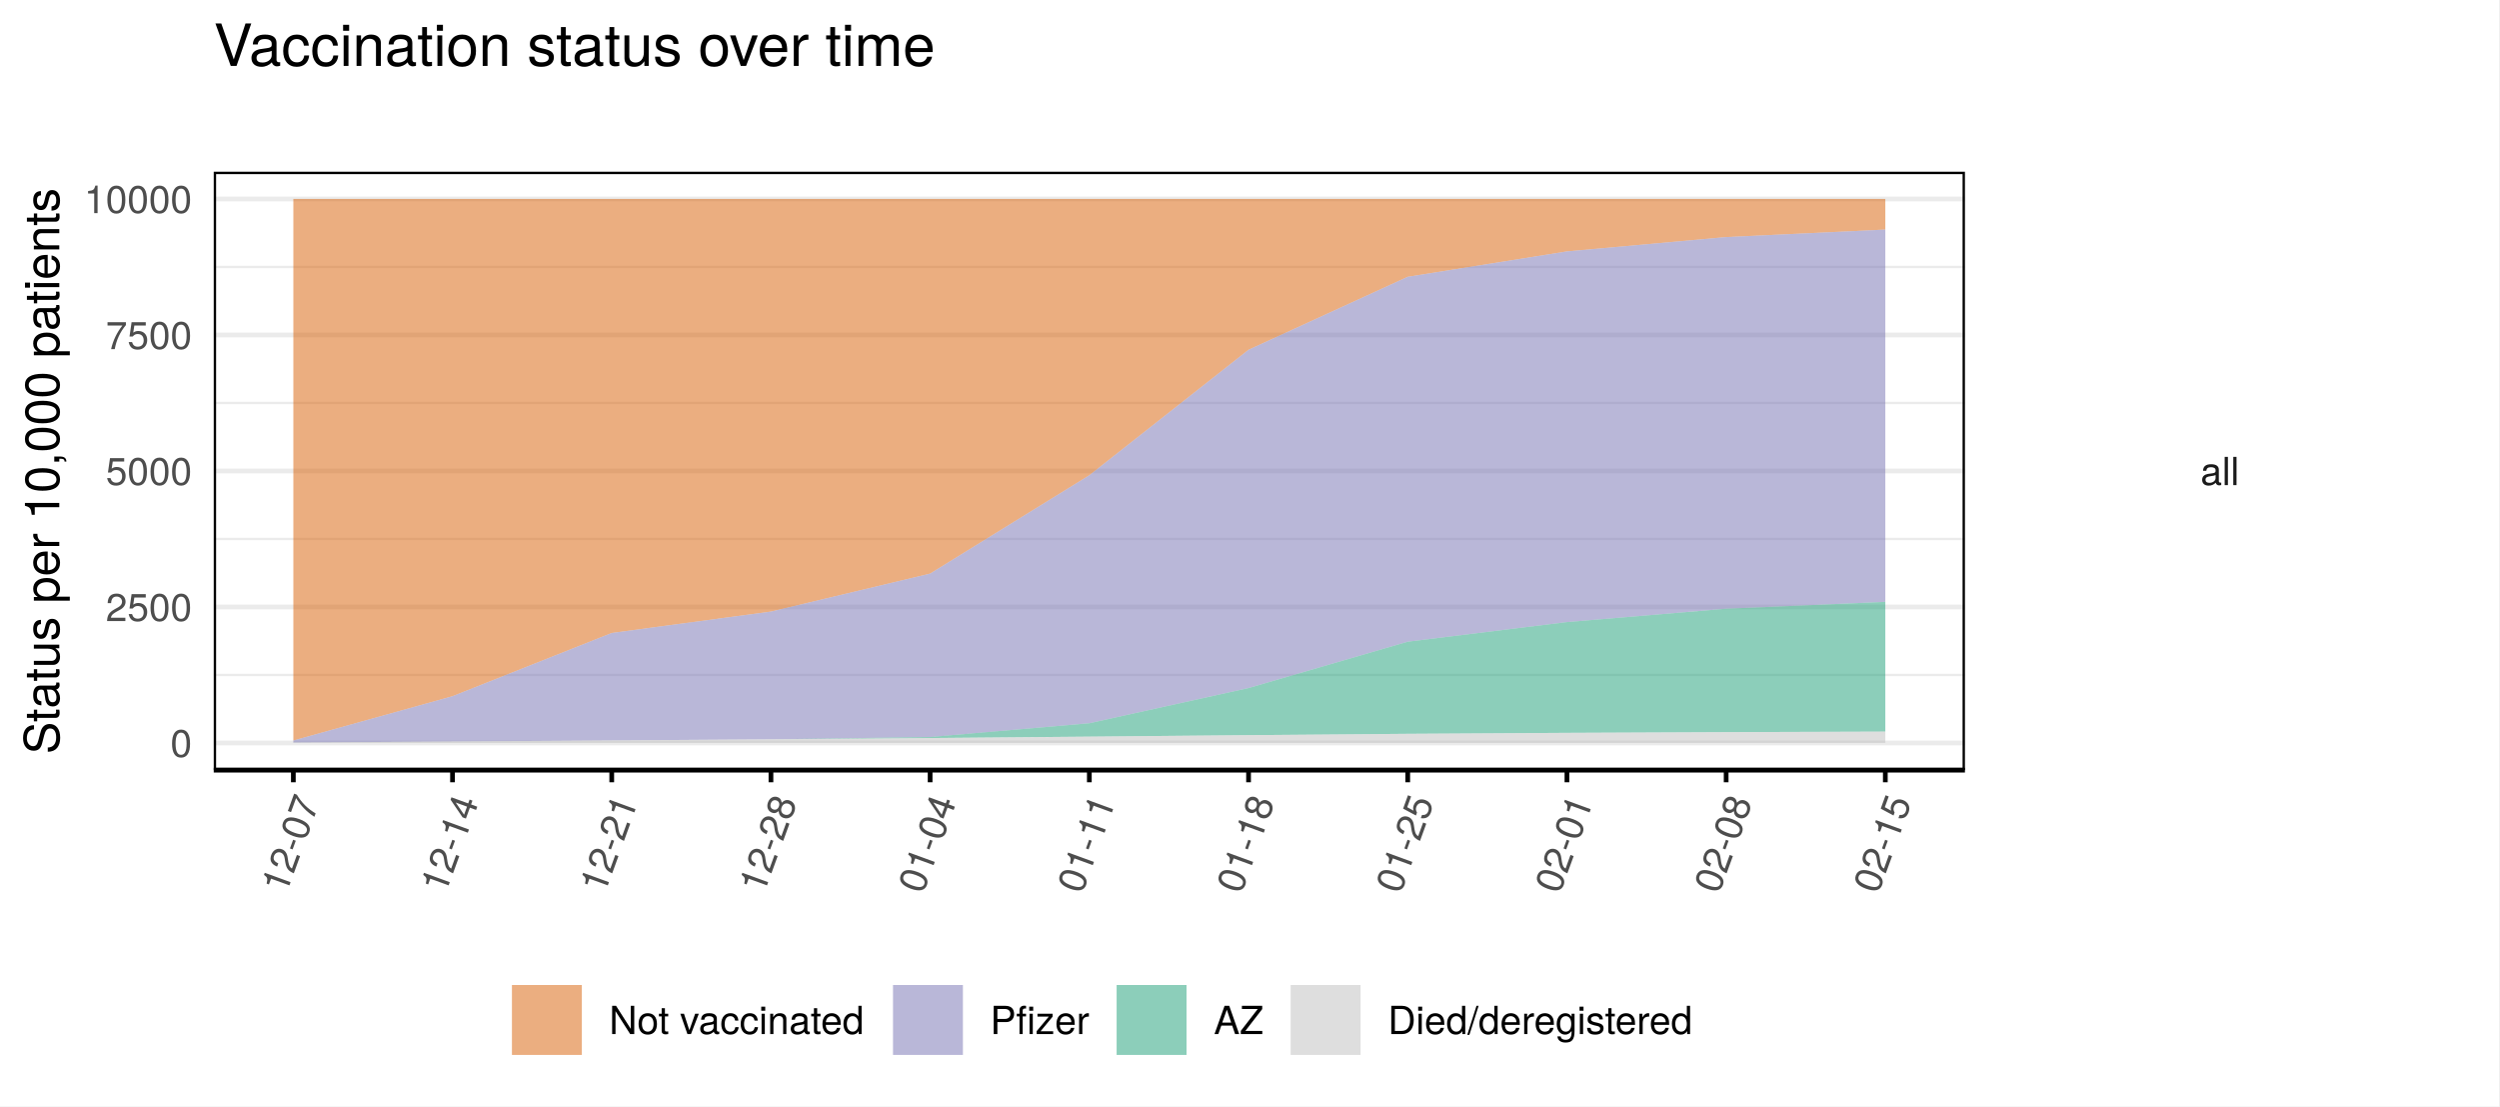
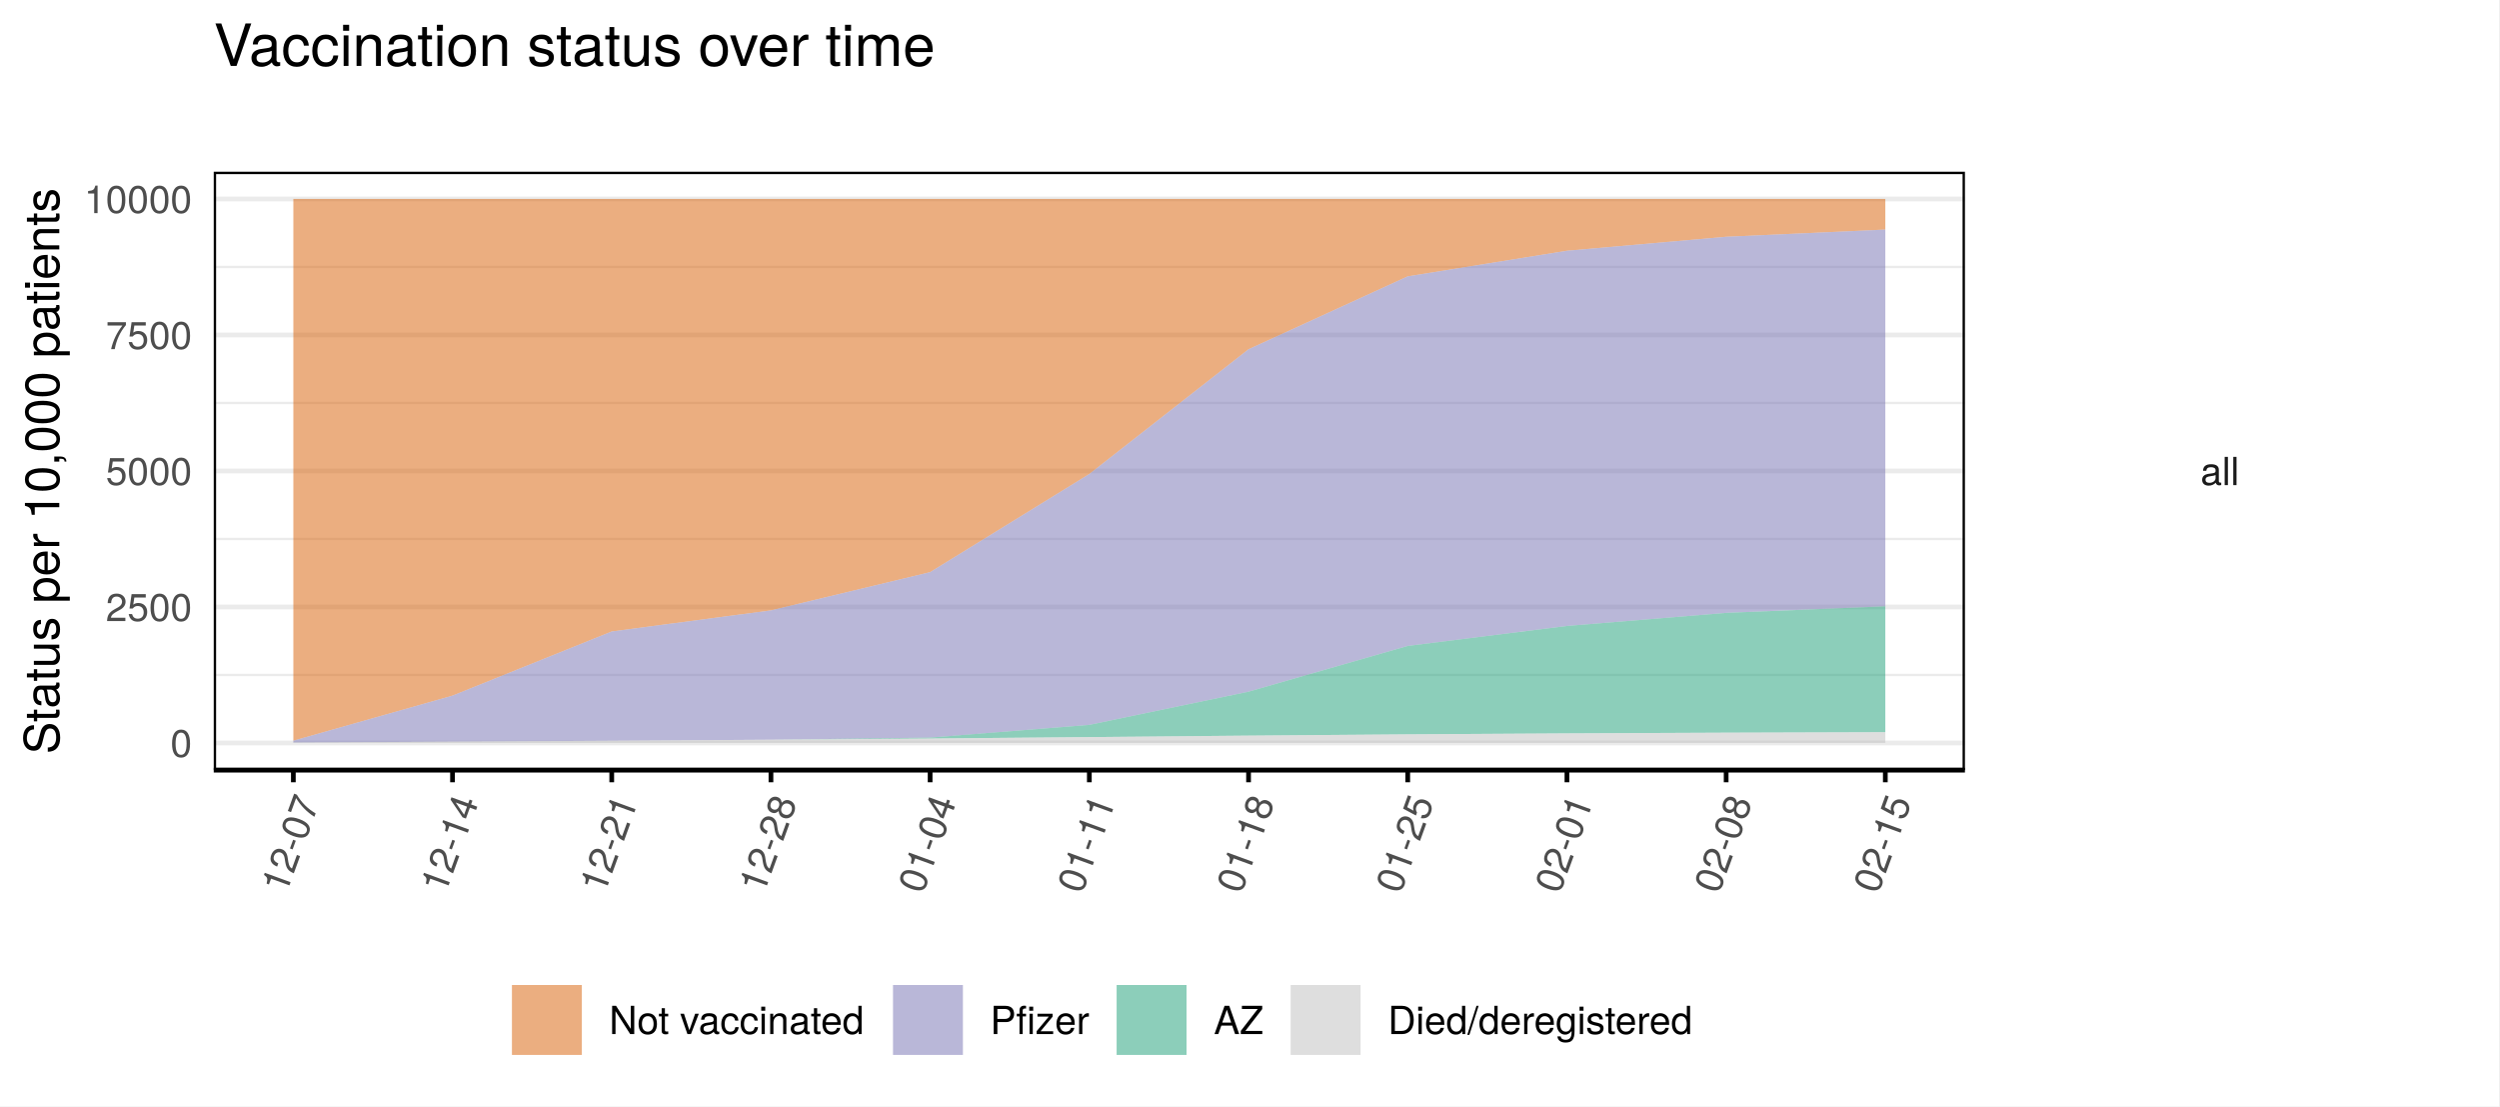
<svg xmlns="http://www.w3.org/2000/svg" viewBox="0 0 566.93 250.90">
  <defs>
    <style type="text/css">
    line, polyline, polygon, path, rect, circle {
      fill: none;
      stroke: #000000;
      stroke-linecap: round;
      stroke-linejoin: round;
      stroke-miterlimit: 10.00;
    }
  </style>
  </defs>
  <rect width="100%" height="100%" style="stroke: none; fill: #FFFFFF;" />
  <defs>
    <clipPath id="cpNDguNDl8NDQ1Ljc3fDE3NC42NXwzOC45NQ==">
      <rect x="48.49" y="38.95" width="397.28" height="135.70" />
    </clipPath>
  </defs>
  <polyline points="48.49,153.06 445.77,153.06 " style="stroke-width: 0.53; stroke: #EBEBEB; stroke-linecap: butt;" clip-path="url(#cpNDguNDl8NDQ1Ljc3fDE3NC42NXwzOC45NQ==)" />
  <polyline points="48.49,122.22 445.77,122.22 " style="stroke-width: 0.53; stroke: #EBEBEB; stroke-linecap: butt;" clip-path="url(#cpNDguNDl8NDQ1Ljc3fDE3NC42NXwzOC45NQ==)" />
  <polyline points="48.49,91.38 445.77,91.38 " style="stroke-width: 0.53; stroke: #EBEBEB; stroke-linecap: butt;" clip-path="url(#cpNDguNDl8NDQ1Ljc3fDE3NC42NXwzOC45NQ==)" />
  <polyline points="48.49,60.54 445.77,60.54 " style="stroke-width: 0.53; stroke: #EBEBEB; stroke-linecap: butt;" clip-path="url(#cpNDguNDl8NDQ1Ljc3fDE3NC42NXwzOC45NQ==)" />
  <polyline points="48.49,168.48 445.77,168.48 " style="stroke-width: 1.07; stroke: #EBEBEB; stroke-linecap: butt;" clip-path="url(#cpNDguNDl8NDQ1Ljc3fDE3NC42NXwzOC45NQ==)" />
  <polyline points="48.49,137.64 445.77,137.64 " style="stroke-width: 1.07; stroke: #EBEBEB; stroke-linecap: butt;" clip-path="url(#cpNDguNDl8NDQ1Ljc3fDE3NC42NXwzOC45NQ==)" />
  <polyline points="48.49,106.80 445.77,106.80 " style="stroke-width: 1.07; stroke: #EBEBEB; stroke-linecap: butt;" clip-path="url(#cpNDguNDl8NDQ1Ljc3fDE3NC42NXwzOC45NQ==)" />
  <polyline points="48.49,75.96 445.77,75.96 " style="stroke-width: 1.07; stroke: #EBEBEB; stroke-linecap: butt;" clip-path="url(#cpNDguNDl8NDQ1Ljc3fDE3NC42NXwzOC45NQ==)" />
  <polyline points="48.49,45.12 445.77,45.12 " style="stroke-width: 1.07; stroke: #EBEBEB; stroke-linecap: butt;" clip-path="url(#cpNDguNDl8NDQ1Ljc3fDE3NC42NXwzOC45NQ==)" />
-   <polygon points="66.55,45.12 102.66,45.12 138.78,45.12 174.90,45.12 211.01,45.12 247.13,45.12 283.25,45.12 319.36,45.12 355.48,45.12 391.60,45.12 427.71,45.12 427.71,52.06 391.60,53.76 355.48,57.01 319.36,62.77 283.25,79.32 247.13,107.78 211.01,130.08 174.90,138.69 138.78,143.54 102.66,157.88 66.55,167.93 " style="stroke-width: 0.00; stroke: none; fill: #D95F02; fill-opacity: 0.50;" clip-path="url(#cpNDguNDl8NDQ1Ljc3fDE3NC42NXwzOC45NQ==)" />
+   <polygon points="66.55,45.12 102.66,45.12 138.78,45.12 174.90,45.12 211.01,45.12 247.13,45.12 283.25,45.12 319.36,45.12 355.48,45.12 391.60,45.12 427.71,45.12 427.71,52.06 391.60,53.69 355.48,56.86 319.36,62.67 283.25,79.20 247.13,107.49 211.01,129.75 174.90,138.42 138.78,143.20 102.66,157.75 66.55,167.97 " style="stroke-width: 0.00; stroke: none; fill: #D95F02; fill-opacity: 0.50;" clip-path="url(#cpNDguNDl8NDQ1Ljc3fDE3NC42NXwzOC45NQ==)" />
  <polyline points="66.55,45.12 102.66,45.12 138.78,45.12 174.90,45.12 211.01,45.12 247.13,45.12 283.25,45.12 319.36,45.12 355.48,45.12 391.60,45.12 427.71,45.12 " style="stroke-width: 1.07; stroke: none;" clip-path="url(#cpNDguNDl8NDQ1Ljc3fDE3NC42NXwzOC45NQ==)" />
-   <polygon points="66.55,167.93 102.66,157.88 138.78,143.54 174.90,138.69 211.01,130.08 247.13,107.78 283.25,79.32 319.36,62.77 355.48,57.01 391.60,53.76 427.71,52.06 427.71,136.48 391.60,138.04 355.48,141.07 319.36,145.52 283.25,156.03 247.13,164.01 211.01,167.14 174.90,167.66 138.78,167.91 102.66,168.15 66.55,168.39 " style="stroke-width: 0.00; stroke: none; fill: #7570B3; fill-opacity: 0.50;" clip-path="url(#cpNDguNDl8NDQ1Ljc3fDE3NC42NXwzOC45NQ==)" />
-   <polyline points="66.55,167.93 102.66,157.88 138.78,143.54 174.90,138.69 211.01,130.08 247.13,107.78 283.25,79.32 319.36,62.77 355.48,57.01 391.60,53.76 427.71,52.06 " style="stroke-width: 1.07; stroke: none;" clip-path="url(#cpNDguNDl8NDQ1Ljc3fDE3NC42NXwzOC45NQ==)" />
-   <polygon points="66.55,168.39 102.66,168.15 138.78,167.91 174.90,167.66 211.01,167.14 247.13,164.01 283.25,156.03 319.36,145.52 355.48,141.07 391.60,138.04 427.71,136.48 427.71,165.91 391.60,166.03 355.48,166.19 319.36,166.41 283.25,166.71 247.13,167.05 211.01,167.37 174.90,167.66 138.78,167.91 102.66,168.15 66.55,168.39 " style="stroke-width: 0.00; stroke: none; fill: #1B9E77; fill-opacity: 0.50;" clip-path="url(#cpNDguNDl8NDQ1Ljc3fDE3NC42NXwzOC45NQ==)" />
-   <polyline points="66.55,168.39 102.66,168.15 138.78,167.91 174.90,167.66 211.01,167.14 247.13,164.01 283.25,156.03 319.36,145.52 355.48,141.07 391.60,138.04 427.71,136.48 " style="stroke-width: 1.07; stroke: none;" clip-path="url(#cpNDguNDl8NDQ1Ljc3fDE3NC42NXwzOC45NQ==)" />
-   <polygon points="66.55,168.39 102.66,168.15 138.78,167.91 174.90,167.66 211.01,167.37 247.13,167.05 283.25,166.71 319.36,166.41 355.48,166.19 391.60,166.03 427.71,165.91 427.71,168.48 391.60,168.48 355.48,168.48 319.36,168.48 283.25,168.48 247.13,168.48 211.01,168.48 174.90,168.48 138.78,168.48 102.66,168.48 66.55,168.48 " style="stroke-width: 0.00; stroke: none; fill: #BEBEBE; fill-opacity: 0.50;" clip-path="url(#cpNDguNDl8NDQ1Ljc3fDE3NC42NXwzOC45NQ==)" />
-   <polyline points="66.55,168.39 102.66,168.15 138.78,167.91 174.90,167.66 211.01,167.37 247.13,167.05 283.25,166.71 319.36,166.41 355.48,166.19 391.60,166.03 427.71,165.91 " style="stroke-width: 1.07; stroke: none;" clip-path="url(#cpNDguNDl8NDQ1Ljc3fDE3NC42NXwzOC45NQ==)" />
+   <polygon points="66.55,167.97 102.66,157.75 138.78,143.20 174.90,138.42 211.01,129.75 247.13,107.49 283.25,79.20 319.36,62.67 355.48,56.86 391.60,53.69 427.71,52.06 427.71,137.49 391.60,138.98 355.48,141.95 319.36,146.48 283.25,156.85 247.13,164.38 211.01,167.27 174.90,167.75 138.78,167.98 102.66,168.19 66.55,168.39 " style="stroke-width: 0.00; stroke: none; fill: #7570B3; fill-opacity: 0.50;" clip-path="url(#cpNDguNDl8NDQ1Ljc3fDE3NC42NXwzOC45NQ==)" />
+   <polyline points="66.55,167.97 102.66,157.75 138.78,143.20 174.90,138.42 211.01,129.75 247.13,107.49 283.25,79.20 319.36,62.67 355.48,56.86 391.60,53.69 427.71,52.06 " style="stroke-width: 1.07; stroke: none;" clip-path="url(#cpNDguNDl8NDQ1Ljc3fDE3NC42NXwzOC45NQ==)" />
+   <polygon points="66.55,168.39 102.66,168.19 138.78,167.98 174.90,167.75 211.01,167.27 247.13,164.38 283.25,156.85 319.36,146.48 355.48,141.95 391.60,138.98 427.71,137.49 427.71,166.04 391.60,166.15 355.48,166.31 319.36,166.53 283.25,166.82 247.13,167.15 211.01,167.48 174.90,167.75 138.78,167.98 102.66,168.19 66.55,168.39 " style="stroke-width: 0.00; stroke: none; fill: #1B9E77; fill-opacity: 0.50;" clip-path="url(#cpNDguNDl8NDQ1Ljc3fDE3NC42NXwzOC45NQ==)" />
+   <polyline points="66.55,168.39 102.66,168.19 138.78,167.98 174.90,167.75 211.01,167.27 247.13,164.38 283.25,156.85 319.36,146.48 355.48,141.95 391.60,138.98 427.71,137.49 " style="stroke-width: 1.07; stroke: none;" clip-path="url(#cpNDguNDl8NDQ1Ljc3fDE3NC42NXwzOC45NQ==)" />
+   <polygon points="66.55,168.39 102.66,168.19 138.78,167.98 174.90,167.75 211.01,167.48 247.13,167.15 283.25,166.82 319.36,166.53 355.48,166.31 391.60,166.15 427.71,166.04 427.71,168.48 391.60,168.48 355.48,168.48 319.36,168.48 283.25,168.48 247.13,168.48 211.01,168.48 174.90,168.48 138.78,168.48 102.66,168.48 66.55,168.48 " style="stroke-width: 0.00; stroke: none; fill: #BEBEBE; fill-opacity: 0.50;" clip-path="url(#cpNDguNDl8NDQ1Ljc3fDE3NC42NXwzOC45NQ==)" />
+   <polyline points="66.55,168.39 102.66,168.19 138.78,167.98 174.90,167.75 211.01,167.48 247.13,167.15 283.25,166.82 319.36,166.53 355.48,166.31 391.60,166.15 427.71,166.04 " style="stroke-width: 1.07; stroke: none;" clip-path="url(#cpNDguNDl8NDQ1Ljc3fDE3NC42NXwzOC45NQ==)" />
  <rect x="48.49" y="38.95" width="397.28" height="135.70" style="stroke-width: 1.07;" clip-path="url(#cpNDguNDl8NDQ1Ljc3fDE3NC42NXwzOC45NQ==)" />
  <defs>
    <clipPath id="cpMC4wMHw1NjYuOTN8MjUwLjkwfDAuMDA=">
      <rect x="0.00" y="0.00" width="566.93" height="250.90" />
    </clipPath>
  </defs>
  <defs>
    <clipPath id="cpNDQ1Ljc3fDU2MS40NXwxNzQuNjV8MzguOTU=">
      <rect x="445.77" y="38.95" width="115.68" height="135.70" />
    </clipPath>
  </defs>
  <defs>
    <clipPath id="cpNDk0LjgzfDUxMi4zOXwxNzQuNjV8MzguOTU=">
      <rect x="494.83" y="38.95" width="17.57" height="135.70" />
    </clipPath>
  </defs>
  <g clip-path="url(#cpNDk0LjgzfDUxMi4zOXwxNzQuNjV8MzguOTU=)">
    <text x="499.21" y="110.01" style="font-size: 8.80px; fill: #1A1A1A; font-family: TeX Gyre Heros;" textLength="8.80px" lengthAdjust="spacingAndGlyphs">all</text>
  </g>
  <defs>
    <clipPath id="cpNDQ1Ljc3fDU2MS40NXwxNzQuNjV8MzguOTU=">
      <rect x="445.77" y="38.95" width="115.68" height="135.70" />
    </clipPath>
  </defs>
  <defs>
    <clipPath id="cpMC4wMHw1NjYuOTN8MjUwLjkwfDAuMDA=">
      <rect x="0.00" y="0.00" width="566.93" height="250.90" />
    </clipPath>
  </defs>
  <polyline points="48.49,174.65 445.77,174.65 " style="stroke-width: 1.07; stroke-linecap: butt;" clip-path="url(#cpMC4wMHw1NjYuOTN8MjUwLjkwfDAuMDA=)" />
  <polyline points="66.55,177.39 66.55,174.65 " style="stroke-width: 1.07; stroke-linecap: butt;" clip-path="url(#cpMC4wMHw1NjYuOTN8MjUwLjkwfDAuMDA=)" />
  <polyline points="102.66,177.39 102.66,174.65 " style="stroke-width: 1.07; stroke-linecap: butt;" clip-path="url(#cpMC4wMHw1NjYuOTN8MjUwLjkwfDAuMDA=)" />
  <polyline points="138.78,177.39 138.78,174.65 " style="stroke-width: 1.07; stroke-linecap: butt;" clip-path="url(#cpMC4wMHw1NjYuOTN8MjUwLjkwfDAuMDA=)" />
  <polyline points="174.90,177.39 174.90,174.65 " style="stroke-width: 1.07; stroke-linecap: butt;" clip-path="url(#cpMC4wMHw1NjYuOTN8MjUwLjkwfDAuMDA=)" />
  <polyline points="211.01,177.39 211.01,174.65 " style="stroke-width: 1.07; stroke-linecap: butt;" clip-path="url(#cpMC4wMHw1NjYuOTN8MjUwLjkwfDAuMDA=)" />
  <polyline points="247.13,177.39 247.13,174.65 " style="stroke-width: 1.07; stroke-linecap: butt;" clip-path="url(#cpMC4wMHw1NjYuOTN8MjUwLjkwfDAuMDA=)" />
  <polyline points="283.25,177.39 283.25,174.65 " style="stroke-width: 1.07; stroke-linecap: butt;" clip-path="url(#cpMC4wMHw1NjYuOTN8MjUwLjkwfDAuMDA=)" />
  <polyline points="319.36,177.39 319.36,174.65 " style="stroke-width: 1.07; stroke-linecap: butt;" clip-path="url(#cpMC4wMHw1NjYuOTN8MjUwLjkwfDAuMDA=)" />
  <polyline points="355.48,177.39 355.48,174.65 " style="stroke-width: 1.07; stroke-linecap: butt;" clip-path="url(#cpMC4wMHw1NjYuOTN8MjUwLjkwfDAuMDA=)" />
  <polyline points="391.60,177.39 391.60,174.65 " style="stroke-width: 1.07; stroke-linecap: butt;" clip-path="url(#cpMC4wMHw1NjYuOTN8MjUwLjkwfDAuMDA=)" />
  <polyline points="427.71,177.39 427.71,174.65 " style="stroke-width: 1.07; stroke-linecap: butt;" clip-path="url(#cpMC4wMHw1NjYuOTN8MjUwLjkwfDAuMDA=)" />
  <g clip-path="url(#cpMC4wMHw1NjYuOTN8MjUwLjkwfDAuMDA=)">
    <text transform="translate(64.88,202.92) rotate(-70)" style="font-size: 8.80px; fill: #4D4D4D; font-family: TeX Gyre Heros;" textLength="22.50px" lengthAdjust="spacingAndGlyphs">12-07</text>
  </g>
  <g clip-path="url(#cpMC4wMHw1NjYuOTN8MjUwLjkwfDAuMDA=)">
    <text transform="translate(101.00,202.92) rotate(-70)" style="font-size: 8.80px; fill: #4D4D4D; font-family: TeX Gyre Heros;" textLength="22.50px" lengthAdjust="spacingAndGlyphs">12-14</text>
  </g>
  <g clip-path="url(#cpMC4wMHw1NjYuOTN8MjUwLjkwfDAuMDA=)">
    <text transform="translate(137.11,202.92) rotate(-70)" style="font-size: 8.80px; fill: #4D4D4D; font-family: TeX Gyre Heros;" textLength="22.50px" lengthAdjust="spacingAndGlyphs">12-21</text>
  </g>
  <g clip-path="url(#cpMC4wMHw1NjYuOTN8MjUwLjkwfDAuMDA=)">
    <text transform="translate(173.23,202.92) rotate(-70)" style="font-size: 8.80px; fill: #4D4D4D; font-family: TeX Gyre Heros;" textLength="22.50px" lengthAdjust="spacingAndGlyphs">12-28</text>
  </g>
  <g clip-path="url(#cpMC4wMHw1NjYuOTN8MjUwLjkwfDAuMDA=)">
    <text transform="translate(209.35,202.92) rotate(-70)" style="font-size: 8.80px; fill: #4D4D4D; font-family: TeX Gyre Heros;" textLength="22.50px" lengthAdjust="spacingAndGlyphs">01-04</text>
  </g>
  <g clip-path="url(#cpMC4wMHw1NjYuOTN8MjUwLjkwfDAuMDA=)">
    <text transform="translate(245.46,202.92) rotate(-70)" style="font-size: 8.80px; fill: #4D4D4D; font-family: TeX Gyre Heros;" textLength="22.50px" lengthAdjust="spacingAndGlyphs">01-11</text>
  </g>
  <g clip-path="url(#cpMC4wMHw1NjYuOTN8MjUwLjkwfDAuMDA=)">
    <text transform="translate(281.58,202.92) rotate(-70)" style="font-size: 8.80px; fill: #4D4D4D; font-family: TeX Gyre Heros;" textLength="22.50px" lengthAdjust="spacingAndGlyphs">01-18</text>
  </g>
  <g clip-path="url(#cpMC4wMHw1NjYuOTN8MjUwLjkwfDAuMDA=)">
    <text transform="translate(317.70,202.92) rotate(-70)" style="font-size: 8.80px; fill: #4D4D4D; font-family: TeX Gyre Heros;" textLength="22.50px" lengthAdjust="spacingAndGlyphs">01-25</text>
  </g>
  <g clip-path="url(#cpMC4wMHw1NjYuOTN8MjUwLjkwfDAuMDA=)">
    <text transform="translate(353.81,202.92) rotate(-70)" style="font-size: 8.80px; fill: #4D4D4D; font-family: TeX Gyre Heros;" textLength="22.50px" lengthAdjust="spacingAndGlyphs">02-01</text>
  </g>
  <g clip-path="url(#cpMC4wMHw1NjYuOTN8MjUwLjkwfDAuMDA=)">
    <text transform="translate(389.93,202.92) rotate(-70)" style="font-size: 8.80px; fill: #4D4D4D; font-family: TeX Gyre Heros;" textLength="22.50px" lengthAdjust="spacingAndGlyphs">02-08</text>
  </g>
  <g clip-path="url(#cpMC4wMHw1NjYuOTN8MjUwLjkwfDAuMDA=)">
    <text transform="translate(426.05,202.92) rotate(-70)" style="font-size: 8.80px; fill: #4D4D4D; font-family: TeX Gyre Heros;" textLength="22.50px" lengthAdjust="spacingAndGlyphs">02-15</text>
  </g>
  <g clip-path="url(#cpMC4wMHw1NjYuOTN8MjUwLjkwfDAuMDA=)">
    <text x="38.66" y="171.69" style="font-size: 8.80px; fill: #4D4D4D; font-family: TeX Gyre Heros;" textLength="4.89px" lengthAdjust="spacingAndGlyphs">0</text>
  </g>
  <g clip-path="url(#cpMC4wMHw1NjYuOTN8MjUwLjkwfDAuMDA=)">
    <text x="23.99" y="140.85" style="font-size: 8.80px; fill: #4D4D4D; font-family: TeX Gyre Heros;" textLength="19.57px" lengthAdjust="spacingAndGlyphs">2500</text>
  </g>
  <g clip-path="url(#cpMC4wMHw1NjYuOTN8MjUwLjkwfDAuMDA=)">
    <text x="23.99" y="110.01" style="font-size: 8.80px; fill: #4D4D4D; font-family: TeX Gyre Heros;" textLength="19.57px" lengthAdjust="spacingAndGlyphs">5000</text>
  </g>
  <g clip-path="url(#cpMC4wMHw1NjYuOTN8MjUwLjkwfDAuMDA=)">
    <text x="23.99" y="79.17" style="font-size: 8.80px; fill: #4D4D4D; font-family: TeX Gyre Heros;" textLength="19.57px" lengthAdjust="spacingAndGlyphs">7500</text>
  </g>
  <g clip-path="url(#cpMC4wMHw1NjYuOTN8MjUwLjkwfDAuMDA=)">
    <text x="19.09" y="48.33" style="font-size: 8.80px; fill: #4D4D4D; font-family: TeX Gyre Heros;" textLength="24.46px" lengthAdjust="spacingAndGlyphs">10000</text>
  </g>
  <g clip-path="url(#cpMC4wMHw1NjYuOTN8MjUwLjkwfDAuMDA=)">
    <text transform="translate(13.45,171.01) rotate(-90)" style="font-size: 11.00px; font-family: TeX Gyre Heros;" textLength="128.41px" lengthAdjust="spacingAndGlyphs">Status per 10,000 patients</text>
  </g>
  <rect x="116.14" y="223.37" width="15.86" height="15.86" style="stroke-width: 1.07; stroke: none; stroke-linecap: square; stroke-linejoin: miter; fill: #D95F02; fill-opacity: 0.50;" clip-path="url(#cpMC4wMHw1NjYuOTN8MjUwLjkwfDAuMDA=)" />
  <rect x="202.59" y="223.37" width="15.86" height="15.86" style="stroke-width: 1.07; stroke: none; stroke-linecap: square; stroke-linejoin: miter; fill: #7570B3; fill-opacity: 0.50;" clip-path="url(#cpMC4wMHw1NjYuOTN8MjUwLjkwfDAuMDA=)" />
  <rect x="253.32" y="223.37" width="15.86" height="15.86" style="stroke-width: 1.07; stroke: none; stroke-linecap: square; stroke-linejoin: miter; fill: #1B9E77; fill-opacity: 0.50;" clip-path="url(#cpMC4wMHw1NjYuOTN8MjUwLjkwfDAuMDA=)" />
  <rect x="292.80" y="223.37" width="15.86" height="15.86" style="stroke-width: 1.07; stroke: none; stroke-linecap: square; stroke-linejoin: miter; fill: #BEBEBE; fill-opacity: 0.50;" clip-path="url(#cpMC4wMHw1NjYuOTN8MjUwLjkwfDAuMDA=)" />
  <g clip-path="url(#cpMC4wMHw1NjYuOTN8MjUwLjkwfDAuMDA=)">
    <text x="138.20" y="234.50" style="font-size: 8.80px; font-family: TeX Gyre Heros;" textLength="58.20px" lengthAdjust="spacingAndGlyphs">Not vaccinated</text>
  </g>
  <g clip-path="url(#cpMC4wMHw1NjYuOTN8MjUwLjkwfDAuMDA=)">
    <text x="224.64" y="234.50" style="font-size: 8.80px; font-family: TeX Gyre Heros;" textLength="22.49px" lengthAdjust="spacingAndGlyphs">Pfizer</text>
  </g>
  <g clip-path="url(#cpMC4wMHw1NjYuOTN8MjUwLjkwfDAuMDA=)">
    <text x="275.37" y="234.50" style="font-size: 8.80px; font-family: TeX Gyre Heros;" textLength="11.25px" lengthAdjust="spacingAndGlyphs">AZ</text>
  </g>
  <g clip-path="url(#cpMC4wMHw1NjYuOTN8MjUwLjkwfDAuMDA=)">
    <text x="314.85" y="234.50" style="font-size: 8.80px; font-family: TeX Gyre Heros;" textLength="69.45px" lengthAdjust="spacingAndGlyphs">Died/deregistered</text>
  </g>
  <g clip-path="url(#cpMC4wMHw1NjYuOTN8MjUwLjkwfDAuMDA=)">
    <text x="48.49" y="14.95" style="font-size: 13.20px; font-family: TeX Gyre Heros;" textLength="165.07px" lengthAdjust="spacingAndGlyphs">Vaccination status over time</text>
  </g>
</svg>
